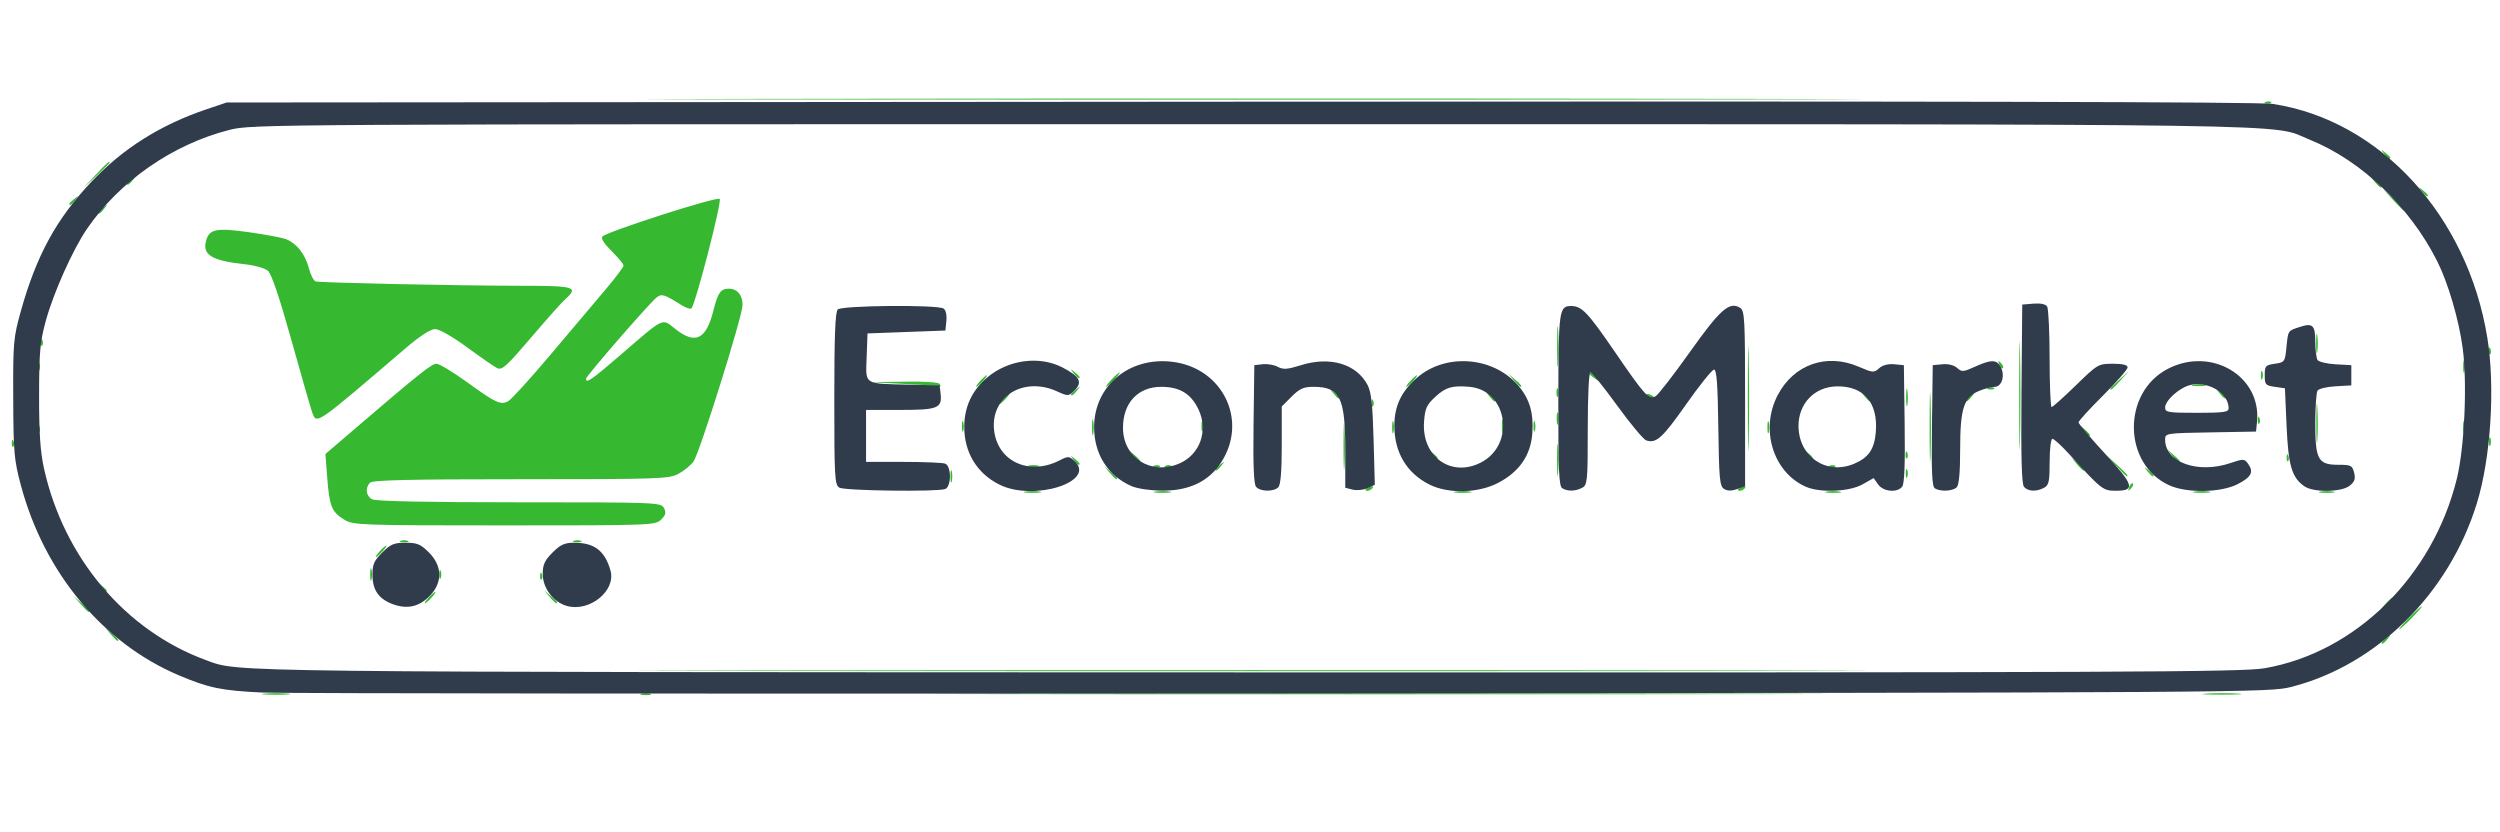
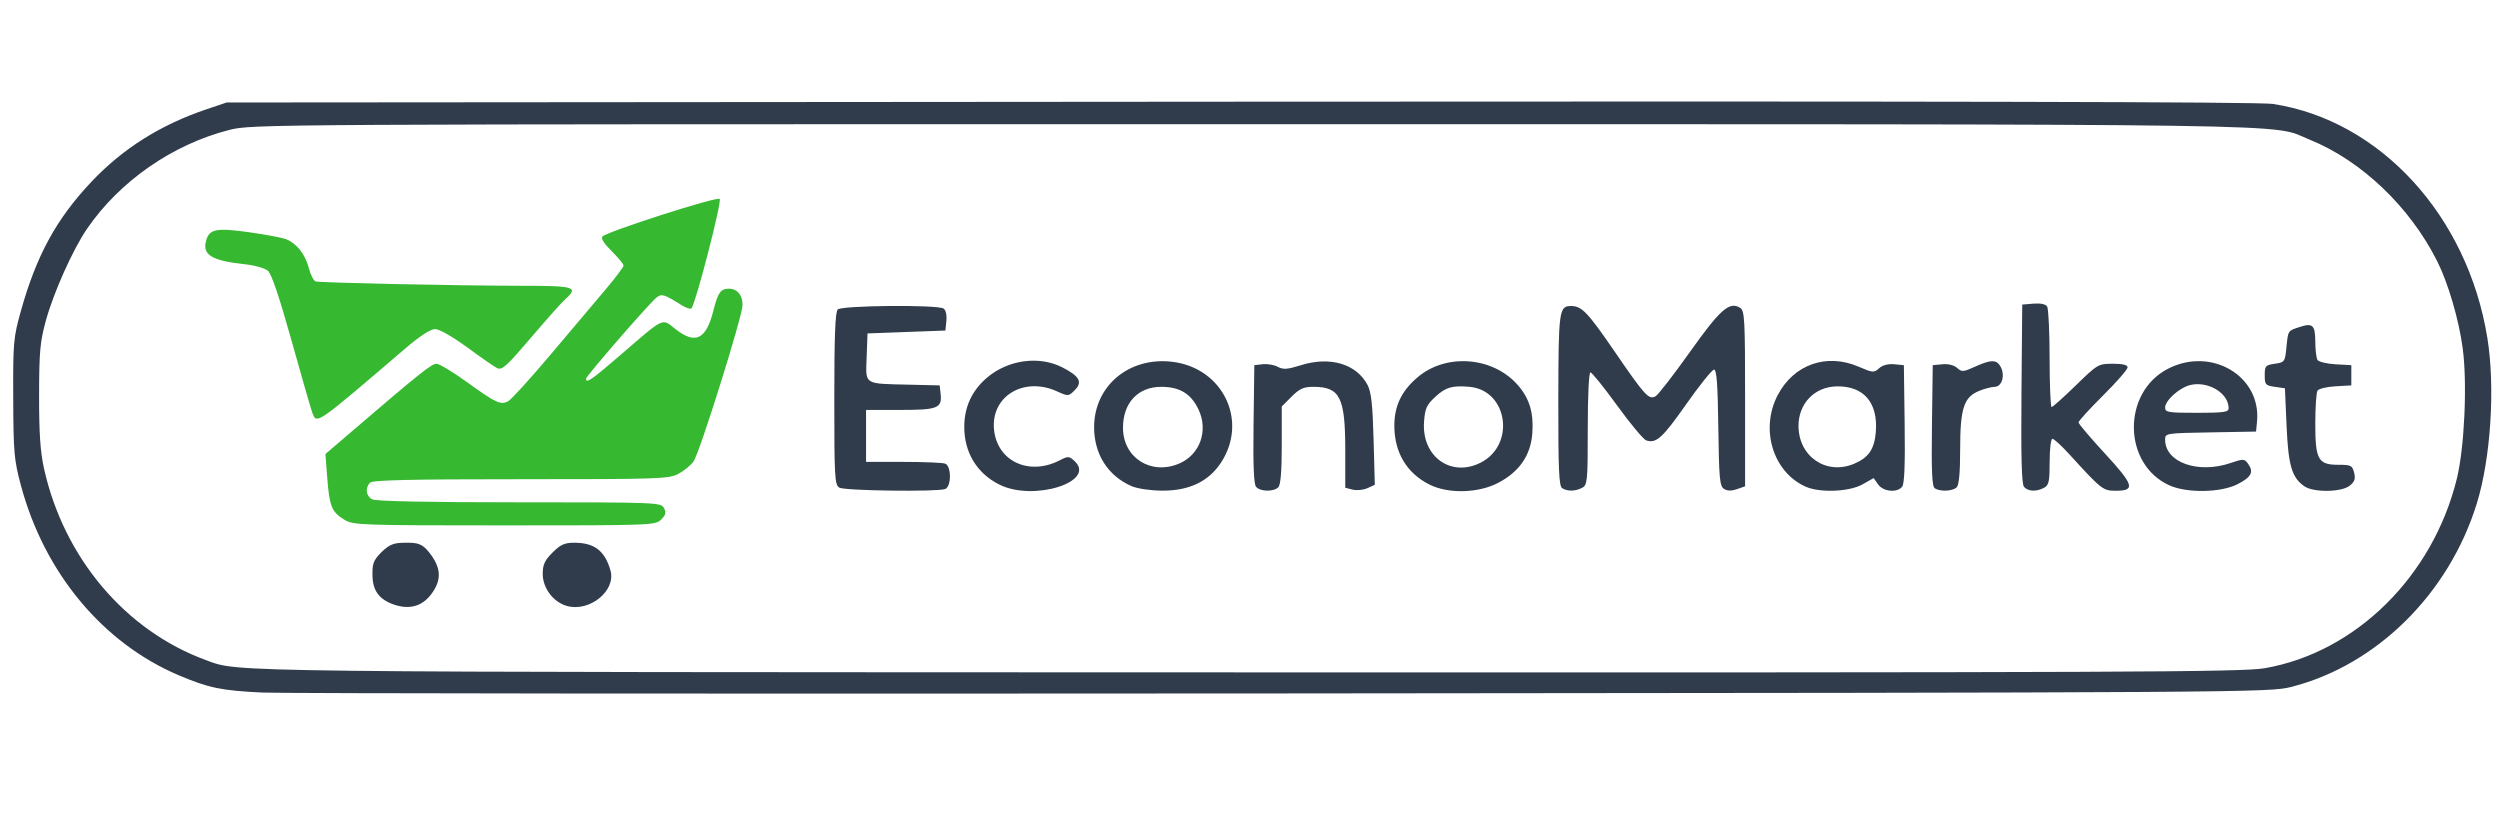
<svg xmlns="http://www.w3.org/2000/svg" version="1.1" id="svg1" width="866" height="288" viewBox="0 0 866 288">
  <defs id="defs1" />
  <g id="g1">
    <g id="g2">
-       <path style="fill:#36b831" d="m 91.776,240.267 c 2.352,-0.211 5.952,-0.208 8,0.007 2.048,0.215 0.124,0.388 -4.276,0.384 -4.4,-0.004 -6.076,-0.179 -3.724,-0.391 z m 130.493,0.041 c 0.973,-0.254 2.323,-0.237 3,0.037 0.677,0.274 -0.119,0.481 -1.769,0.461 -1.65,-0.02 -2.204,-0.244 -1.231,-0.498 z m 129.981,-0.057 c 69.162,-0.142 182.338,-0.142 251.5,0 69.162,0.142 12.575,0.258 -125.75,0.258 -138.325,0 -194.912,-0.116 -125.75,-0.258 z m 412.037,0.01 c 3.183,-0.199 8.133,-0.197 11,0.004 2.867,0.201 0.263,0.364 -5.787,0.362 -6.05,-0.002 -8.396,-0.167 -5.213,-0.366 z m -502.955,-8.01 c 95.057,-0.141 250.307,-0.141 345,1e-5 94.693,0.141 16.919,0.256 -172.831,0.256 -189.75,0 -267.226,-0.115 -172.169,-0.256 z M 825,222.622 c 0,-0.208 0.787,-0.995 1.75,-1.75 1.586,-1.244 1.621,-1.208 0.378,0.378 C 825.821,222.916 825,223.445 825,222.622 Z M 38.405,219.75 36.5,217.5 l 2.25,1.905 C 40.864,221.195 41.455,222 40.655,222 c -0.19,0 -1.202,-1.012 -2.25,-2.25 z M 834.5,214 c 2.148,-2.2 4.131,-4 4.406,-4 0.275,0 -1.258,1.8 -3.406,4 -2.148,2.2 -4.131,4 -4.406,4 -0.275,0 1.258,-1.8 3.406,-4 z M 27.924,209.25 25.5,206.5 l 2.75,2.424 c 1.512,1.333 2.75,2.571 2.75,2.75 0,0.784 -0.81,0.146 -3.076,-2.424 z M 826.5,209 c 0.995,-1.1 2.035,-2 2.31,-2 0.275,0 -0.314,0.9 -1.31,2 -0.995,1.1 -2.035,2 -2.31,2 -0.275,0 0.314,-0.9 1.31,-2 z m -678,-2 c 0.995,-1.1 2.035,-2 2.31,-2 0.275,0 -0.314,0.9 -1.31,2 -0.995,1.1 -2.035,2 -2.31,2 -0.275,0 0.314,-0.9 1.31,-2 z m 41.905,-0.25 -1.905,-2.25 2.25,1.905 c 1.238,1.048 2.25,2.06 2.25,2.25 0,0.8 -0.805,0.209 -2.595,-1.905 z m -155.533,-3.5 c -1.244,-1.586 -1.209,-1.621 0.378,-0.378 0.963,0.755 1.75,1.542 1.75,1.75 0,0.823 -0.821,0.293 -2.128,-1.372 z M 128.232,199 c 0,-1.925 0.206,-2.712 0.457,-1.75 0.252,0.963 0.252,2.538 0,3.5 -0.252,0.963 -0.457,0.175 -0.457,-1.75 z m 23.926,0 c 0,-1.375 0.227,-1.938 0.504,-1.25 0.277,0.688 0.277,1.812 0,2.5 -0.277,0.688 -0.504,0.125 -0.504,-1.25 z m 34.921,0.417 c 0.048,-1.165 0.285,-1.402 0.604,-0.604 0.289,0.722 0.253,1.584 -0.079,1.917 -0.332,0.332 -0.569,-0.258 -0.525,-1.312 z M 131.5,191 c 0.995,-1.1 2.035,-2 2.31,-2 0.275,0 -0.314,0.9 -1.31,2 -0.995,1.1 -2.035,2 -2.31,2 -0.275,0 0.314,-0.9 1.31,-2 z m 7.25,-3.662 c 0.688,-0.277 1.812,-0.277 2.5,0 0.688,0.277 0.125,0.504 -1.25,0.504 -1.375,0 -1.938,-0.227 -1.25,-0.504 z m 60,0 c 0.688,-0.277 1.812,-0.277 2.5,0 0.688,0.277 0.125,0.504 -1.25,0.504 -1.375,0 -1.938,-0.227 -1.25,-0.504 z m -79.436,-7.288 c -4.395,-2.68 -5.191,-4.599 -5.938,-14.325 l -0.65,-8.454 9.387,-8.046 C 145.195,129.442 149.503,126 151.179,126 c 0.981,0 5.73,2.856 10.553,6.346 10.054,7.277 11.69,8.034 14.319,6.627 1.048,-0.561 7.653,-7.829 14.678,-16.151 7.025,-8.322 15.585,-18.459 19.022,-22.526 3.438,-4.067 6.25,-7.805 6.25,-8.306 0,-0.502 -1.863,-2.757 -4.14,-5.011 -2.616,-2.59 -3.79,-4.449 -3.189,-5.049 1.78,-1.78 39.718,-13.941 40.633,-13.025 0.836,0.836 -8.378,36.503 -9.797,37.922 -0.341,0.341 -1.832,-0.141 -3.314,-1.072 -6.131,-3.853 -7.04,-4.126 -8.821,-2.651 C 224.643,105.363 203,130.305 203,131.19 c 0,1.747 1.882,0.448 12,-8.285 15.35,-13.249 14.206,-12.703 18.872,-9.006 7.016,5.557 10.712,3.775 13.271,-6.399 1.558,-6.194 2.491,-7.5 5.356,-7.5 2.91,0 4.827,2.355 4.708,5.785 -0.145,4.186 -14.966,51.404 -16.985,54.114 -0.983,1.319 -3.341,3.232 -5.239,4.25 C 231.753,165.881 228.256,166 180.466,166 c -38.384,0 -51.364,0.298 -52.266,1.2 -1.802,1.802 -1.446,4.598 0.734,5.765 1.258,0.673 19.079,1.035 50.965,1.035 47.818,0 49.057,0.049 50.089,1.977 0.84,1.57 0.642,2.393 -0.965,4 -1.979,1.979 -3.156,2.023 -54.273,2.019 -49.973,-0.004 -52.389,-0.088 -55.436,-1.946 z m 235.95,-9.767 c 1.52,-0.23 3.77,-0.224 5,0.014 1.23,0.237 -0.014,0.425 -2.764,0.418 -2.75,-0.008 -3.756,-0.202 -2.236,-0.432 z m 45,0 c 1.52,-0.23 3.77,-0.224 5,0.014 1.23,0.237 -0.014,0.425 -2.764,0.418 -2.75,-0.008 -3.756,-0.202 -2.236,-0.432 z m 104,0 c 1.52,-0.23 3.77,-0.224 5,0.014 1.23,0.237 -0.014,0.425 -2.764,0.418 -2.75,-0.008 -3.756,-0.202 -2.236,-0.432 z m 128.486,0.012 c 1.238,-0.238 3.263,-0.238 4.5,0 1.238,0.238 0.225,0.433 -2.25,0.433 -2.475,0 -3.487,-0.195 -2.25,-0.433 z m 127.514,-0.012 c 1.52,-0.23 3.77,-0.224 5,0.014 1.23,0.237 -0.014,0.425 -2.764,0.418 -2.75,-0.008 -3.756,-0.202 -2.236,-0.432 z m 43.486,0.012 c 1.238,-0.238 3.263,-0.238 4.5,0 1.238,0.238 0.225,0.433 -2.25,0.433 -2.475,0 -3.487,-0.195 -2.25,-0.433 z M 473,169.607 c 0,-0.216 0.698,-0.661 1.552,-0.989 0.89,-0.341 1.291,-0.174 0.941,0.393 C 474.906,169.962 473,170.417 473,169.607 Z m 129,0 c 0,-0.216 0.698,-0.661 1.552,-0.989 0.89,-0.341 1.291,-0.174 0.941,0.393 C 603.906,169.962 602,170.417 602,169.607 Z m 135.564,-0.9 c 0.376,-0.986 0.935,-1.541 1.243,-1.233 0.308,0.308 6.4e-4,1.115 -0.683,1.793 -0.988,0.98 -1.102,0.865 -0.56,-0.56 z M 329.232,165 c 0,-1.925 0.206,-2.712 0.457,-1.75 0.252,0.963 0.252,2.538 0,3.5 -0.252,0.963 -0.457,0.175 -0.457,-1.75 z m 210.123,-5.5 c -0.003,-4.95 0.166,-7.101 0.376,-4.78 0.21,2.321 0.212,6.371 0.006,9 -0.207,2.629 -0.378,0.73 -0.381,-4.22 z m -73.966,-5 c 0.002,-7.15 0.161,-9.944 0.354,-6.208 0.193,3.735 0.191,9.585 -0.003,13 -0.195,3.415 -0.353,0.358 -0.351,-6.792 z M 605.442,138 c 0,-16.225 0.138,-22.863 0.306,-14.75 0.168,8.113 0.168,21.387 0,29.5 -0.168,8.113 -0.306,1.475 -0.306,-14.75 z m 62.976,10 c 0,-10.725 0.147,-15.113 0.327,-9.75 0.18,5.362 0.18,14.137 0,19.5 -0.18,5.362 -0.327,0.975 -0.327,-9.75 z m 31.025,-11 c 0,-16.775 0.137,-23.637 0.304,-15.25 0.167,8.387 0.167,22.113 0,30.5 -0.167,8.387 -0.304,1.525 -0.304,-15.25 z M 384.405,163.75 382.5,161.5 l 2.25,1.905 c 1.238,1.048 2.25,2.06 2.25,2.25 0,0.8 -0.805,0.209 -2.595,-1.905 z m 275.753,0.25 c 0,-1.375 0.227,-1.938 0.504,-1.25 0.277,0.688 0.277,1.812 0,2.5 -0.277,0.688 -0.504,0.125 -0.504,-1.25 z m 72.788,-2.75 -3.446,-3.75 3.75,3.446 c 3.49,3.208 4.21,4.054 3.446,4.054 -0.167,0 -1.855,-1.688 -3.75,-3.75 z m 10.926,2 c -1.244,-1.586 -1.208,-1.621 0.378,-0.378 1.666,1.306 2.195,2.128 1.372,2.128 -0.208,0 -0.995,-0.787 -1.75,-1.75 z M 421,162.622 c 0,-0.208 0.787,-0.995 1.75,-1.75 1.586,-1.244 1.621,-1.208 0.378,0.378 C 421.821,162.916 421,163.445 421,162.622 Z M 719.405,160.75 717.5,158.5 l 2.25,1.905 c 1.238,1.048 2.25,2.06 2.25,2.25 0,0.8 -0.805,0.209 -2.595,-1.905 z M 356.25,161.311 c 0.963,-0.252 2.538,-0.252 3.5,0 0.963,0.252 0.175,0.457 -1.75,0.457 -1.925,0 -2.712,-0.206 -1.75,-0.457 z m 43.562,0.006 c 0.722,-0.289 1.584,-0.253 1.917,0.079 0.332,0.332 -0.258,0.569 -1.312,0.525 -1.165,-0.048 -1.402,-0.285 -0.604,-0.604 z m 4,0 c 0.722,-0.289 1.584,-0.253 1.917,0.079 0.332,0.332 -0.258,0.569 -1.312,0.525 -1.165,-0.048 -1.402,-0.285 -0.604,-0.604 z m 230,0 c 0.722,-0.289 1.584,-0.253 1.917,0.079 0.332,0.332 -0.258,0.569 -1.312,0.525 -1.165,-0.048 -1.402,-0.285 -0.604,-0.604 z M 371.872,159.25 c -1.244,-1.586 -1.208,-1.621 0.378,-0.378 1.666,1.306 2.195,2.128 1.372,2.128 -0.208,0 -0.995,-0.787 -1.75,-1.75 z m 20.533,-1.5 -1.905,-2.25 2.25,1.905 c 2.114,1.79 2.705,2.595 1.905,2.595 -0.19,0 -1.202,-1.012 -2.25,-2.25 z m 360,0 -1.905,-2.25 2.25,1.905 c 1.238,1.048 2.25,2.06 2.25,2.25 0,0.8 -0.805,0.209 -2.595,-1.905 z m 39.674,0.667 c 0.048,-1.165 0.285,-1.402 0.604,-0.604 0.289,0.722 0.253,1.584 -0.079,1.917 -0.332,0.332 -0.569,-0.258 -0.525,-1.312 z M 495.872,157.25 c -1.244,-1.586 -1.208,-1.621 0.378,-0.378 0.963,0.755 1.75,1.542 1.75,1.75 0,0.823 -0.821,0.293 -2.128,-1.372 z m 130,0 c -1.244,-1.586 -1.208,-1.621 0.378,-0.378 1.666,1.306 2.195,2.128 1.372,2.128 -0.208,0 -0.995,-0.787 -1.75,-1.75 z m 34.207,0.167 c 0.048,-1.165 0.285,-1.402 0.604,-0.604 0.289,0.722 0.253,1.584 -0.079,1.917 -0.332,0.332 -0.569,-0.258 -0.525,-1.312 z M 802.374,146.5 c 0.002,-6.05 0.167,-8.396 0.366,-5.213 0.199,3.183 0.197,8.133 -0.004,11 -0.201,2.867 -0.364,0.263 -0.362,-5.787 z M 4.079,153.417 c 0.048,-1.165 0.285,-1.402 0.604,-0.604 0.289,0.722 0.253,1.584 -0.079,1.917 -0.332,0.332 -0.569,-0.258 -0.525,-1.312 z M 862.158,153 c 0,-1.375 0.227,-1.938 0.504,-1.25 0.277,0.688 0.277,1.812 0,2.5 -0.277,0.688 -0.504,0.125 -0.504,-1.25 z m -483.886,-5 c 0,-2.475 0.195,-3.487 0.433,-2.25 0.238,1.238 0.238,3.263 0,4.5 -0.238,1.238 -0.433,0.225 -0.433,-2.25 z m 103.96,0 c 0,-1.925 0.206,-2.712 0.457,-1.75 0.252,0.963 0.252,2.538 0,3.5 -0.252,0.963 -0.457,0.175 -0.457,-1.75 z m 38.02,-0.5 c 0.011,-2.2 0.216,-2.982 0.455,-1.738 0.239,1.244 0.23,3.044 -0.02,4 -0.25,0.956 -0.446,-0.062 -0.435,-2.262 z M 612.232,148 c 0,-1.925 0.206,-2.712 0.457,-1.75 0.252,0.963 0.252,2.538 0,3.5 -0.252,0.963 -0.457,0.175 -0.457,-1.75 z m 109.173,0.75 -1.905,-2.25 2.25,1.905 c 2.114,1.79 2.705,2.595 1.905,2.595 -0.19,0 -1.202,-1.012 -2.25,-2.25 z M 853.232,148 c 0,-1.925 0.206,-2.712 0.457,-1.75 0.252,0.963 0.252,2.538 0,3.5 -0.252,0.963 -0.457,0.175 -0.457,-1.75 z m -840.153,0.417 c 0.048,-1.165 0.285,-1.402 0.604,-0.604 0.289,0.722 0.253,1.584 -0.079,1.917 -0.332,0.332 -0.569,-0.258 -0.525,-1.312 z M 333.195,147.5 c 0.02,-1.65 0.244,-2.204 0.498,-1.231 0.254,0.973 0.237,2.323 -0.037,3 -0.274,0.677 -0.481,-0.119 -0.461,-1.769 z m 83,0 c 0.02,-1.65 0.244,-2.204 0.498,-1.231 0.254,0.973 0.237,2.323 -0.037,3 -0.274,0.677 -0.481,-0.119 -0.461,-1.769 z m 115,0 c 0.02,-1.65 0.244,-2.204 0.498,-1.231 0.254,0.973 0.237,2.323 -0.037,3 -0.274,0.677 -0.481,-0.119 -0.461,-1.769 z M 539.232,145 c 0,-1.925 0.206,-2.712 0.457,-1.75 0.252,0.963 0.252,2.538 0,3.5 -0.252,0.963 -0.457,0.175 -0.457,-1.75 z m 242.847,0.417 c 0.048,-1.165 0.285,-1.402 0.604,-0.604 0.289,0.722 0.253,1.584 -0.079,1.917 -0.332,0.332 -0.569,-0.258 -0.525,-1.312 z M 108.113,142.75 C 107.652,141.512 104.45,130.375 100.997,118 96.956,103.517 94.061,94.912 92.872,93.85 91.82,92.91 88.328,91.911 84.762,91.531 73.113,90.287 69.853,88.19 71.5,82.999 c 1.165,-3.671 3.689,-4.109 14.74,-2.558 5.692,0.799 11.454,1.879 12.804,2.4 3.677,1.419 6.64,5.145 7.918,9.961 0.628,2.366 1.681,4.469 2.339,4.673 1.57,0.487 49.432,1.502 71.448,1.515 18.381,0.011 19.786,0.439 15.114,4.605 -1.175,1.048 -5.972,6.405 -10.661,11.905 -9.709,11.389 -11.149,12.734 -12.908,12.06 -0.695,-0.267 -5.271,-3.426 -10.17,-7.022 C 156.793,116.624 152.219,114 150.729,114 c -1.627,0 -5.222,2.338 -10.379,6.75 -31.556,26.997 -30.616,26.355 -32.237,22 z m 552.173,-5.25 c 0.008,-2.75 0.202,-3.756 0.432,-2.236 0.23,1.52 0.224,3.77 -0.014,5 -0.237,1.23 -0.425,-0.014 -0.418,-2.764 z m -185.207,1.917 c 0.048,-1.165 0.285,-1.402 0.604,-0.604 0.289,0.722 0.253,1.584 -0.079,1.917 -0.332,0.332 -0.569,-0.258 -0.525,-1.312 z M 347.5,138 c 0.995,-1.1 2.035,-2 2.31,-2 0.275,0 -0.314,0.9 -1.31,2 -0.995,1.1 -2.035,2 -2.31,2 -0.275,0 0.314,-0.9 1.31,-2 z m 168.372,-0.75 c -1.244,-1.586 -1.208,-1.621 0.378,-0.378 1.666,1.306 2.195,2.128 1.372,2.128 -0.208,0 -0.995,-0.787 -1.75,-1.75 z m 130,0 c -1.244,-1.586 -1.208,-1.621 0.378,-0.378 1.666,1.306 2.195,2.128 1.372,2.128 -0.208,0 -0.995,-0.787 -1.75,-1.75 z M 681,138.622 c 0,-0.208 0.787,-0.995 1.75,-1.75 1.586,-1.244 1.621,-1.208 0.378,0.378 C 681.821,138.916 681,139.445 681,138.622 Z M 461.872,136.25 c -1.244,-1.586 -1.208,-1.621 0.378,-0.378 1.666,1.306 2.195,2.128 1.372,2.128 -0.208,0 -0.995,-0.787 -1.75,-1.75 z M 539.158,136 c 0,-1.375 0.227,-1.938 0.504,-1.25 0.277,0.688 0.277,1.812 0,2.5 -0.277,0.688 -0.504,0.125 -0.504,-1.25 z m 31.349,1.011 c -0.35,-0.567 0.051,-0.735 0.941,-0.393 1.732,0.665 2.049,1.382 0.611,1.382 -0.518,0 -1.216,-0.445 -1.552,-0.989 z M 768.872,136.25 c -1.244,-1.586 -1.208,-1.621 0.378,-0.378 0.963,0.755 1.75,1.542 1.75,1.75 0,0.823 -0.821,0.293 -2.128,-1.372 z M 371,136.622 c 0,-0.208 0.787,-0.995 1.75,-1.75 1.586,-1.244 1.621,-1.208 0.378,0.378 C 371.821,136.916 371,137.445 371,136.622 Z m 317.812,-2.306 c 0.722,-0.289 1.584,-0.253 1.917,0.079 0.332,0.332 -0.258,0.569 -1.312,0.525 -1.165,-0.048 -1.402,-0.285 -0.604,-0.604 z M 731,134.687 c 0,-0.172 1.462,-1.635 3.25,-3.25 l 3.25,-2.937 -2.937,3.25 C 731.825,134.779 731,135.46 731,134.687 Z M 313.5,133 l -12,-0.598 11.691,-0.201 c 6.941,-0.119 11.942,0.205 12.309,0.799 0.34,0.55 0.479,0.909 0.309,0.799 C 325.639,133.688 320.1,133.329 313.5,133 Z m 26,-1 c 0.995,-1.1 2.035,-2 2.31,-2 0.275,0 -0.314,0.9 -1.31,2 -0.995,1.1 -2.035,2 -2.31,2 -0.275,0 0.314,-0.9 1.31,-2 z m 45.5,-0.5 c 1.292,-1.375 2.574,-2.5 2.849,-2.5 0.275,0 -0.557,1.125 -1.849,2.5 -1.292,1.375 -2.574,2.5 -2.849,2.5 -0.275,0 0.557,-1.125 1.849,-2.5 z m 103.5,0.5 c 0.995,-1.1 2.035,-2 2.31,-2 0.275,0 -0.314,0.9 -1.31,2 -0.995,1.1 -2.035,2 -2.31,2 -0.275,0 0.314,-0.9 1.31,-2 z m 35.905,-0.25 -1.905,-2.25 2.25,1.905 c 2.114,1.79 2.705,2.595 1.905,2.595 -0.19,0 -1.202,-1.012 -2.25,-2.25 z m 235.357,1.543 c 1.244,-0.239 3.044,-0.23 4,0.02 0.956,0.25 -0.062,0.446 -2.262,0.435 -2.2,-0.011 -2.982,-0.216 -1.738,-0.455 z M 551.559,130.468 C 550.491,129.661 550.099,129 550.686,129 c 0.588,0 1.629,0.675 2.314,1.5 1.557,1.876 1.067,1.866 -1.441,-0.032 z M 783.158,130 c 0,-1.375 0.227,-1.938 0.504,-1.25 0.277,0.688 0.277,1.812 0,2.5 -0.277,0.688 -0.504,0.125 -0.504,-1.25 z m -411.285,-0.75 c -1.244,-1.586 -1.208,-1.621 0.378,-0.378 1.666,1.306 2.195,2.128 1.372,2.128 -0.208,0 -0.995,-0.787 -1.75,-1.75 z M 539.378,120 c 0,-6.325 0.162,-8.912 0.361,-5.75 0.198,3.163 0.198,8.338 0,11.5 -0.198,3.163 -0.361,0.575 -0.361,-5.75 z m 313.854,7 c 0,-1.925 0.206,-2.712 0.457,-1.75 0.252,0.963 0.252,2.538 0,3.5 -0.252,0.963 -0.457,0.175 -0.457,-1.75 z m -840.074,0 c 0,-1.375 0.227,-1.938 0.504,-1.25 0.277,0.688 0.277,1.812 0,2.5 -0.277,0.688 -0.504,0.125 -0.504,-1.25 z m 679.406,-0.707 c -0.543,-1.425 -0.428,-1.54 0.56,-0.56 0.683,0.678 0.991,1.485 0.683,1.793 -0.308,0.308 -0.867,-0.247 -1.243,-1.233 z M 802.3,119 c 0,-3.025 0.187,-4.263 0.417,-2.75 0.229,1.512 0.229,3.987 0,5.5 -0.229,1.512 -0.417,0.275 -0.417,-2.75 z m 59.779,2.417 c 0.048,-1.165 0.285,-1.402 0.604,-0.604 0.289,0.722 0.253,1.584 -0.079,1.917 -0.332,0.332 -0.569,-0.258 -0.525,-1.312 z m -848,-3 c 0.048,-1.165 0.285,-1.402 0.604,-0.604 0.289,0.722 0.253,1.584 -0.079,1.917 -0.332,0.332 -0.569,-0.258 -0.525,-1.312 z M 34,73.622 c 0,-0.208 0.787,-0.995 1.75,-1.75 C 37.336,70.629 37.371,70.664 36.128,72.25 34.821,73.916 34,74.445 34,73.622 Z M 828.946,69.25 825.5,65.5 l 3.75,3.446 C 832.74,72.154 833.46,73 832.696,73 c -0.167,0 -1.855,-1.688 -3.75,-3.75 z M 24,70.622 c 0,-0.208 0.787,-0.995 1.75,-1.75 C 27.336,67.629 27.371,67.664 26.128,69.25 24.821,70.916 24,71.445 24,70.622 Z M 838.872,66.25 c -1.244,-1.586 -1.208,-1.621 0.378,-0.378 0.963,0.755 1.75,1.542 1.75,1.75 0,0.823 -0.821,0.293 -2.128,-1.372 z M 32.958,60.75 C 37.102,56.335 38,55.541 38,56.292 c 0,0.16 -2.138,2.298 -4.75,4.75 L 28.5,65.5 Z m 789.447,2 -1.905,-2.25 2.25,1.905 c 1.238,1.048 2.25,2.06 2.25,2.25 0,0.8 -0.805,0.209 -2.595,-1.905 z M 44,63.622 c 0,-0.208 0.787,-0.995 1.75,-1.75 C 47.336,60.629 47.371,60.664 46.128,62.25 44.821,63.916 44,64.445 44,63.622 Z M 825.872,53.25 c -1.244,-1.586 -1.208,-1.621 0.378,-0.378 0.963,0.755 1.75,1.542 1.75,1.75 0,0.823 -0.821,0.293 -2.128,-1.372 z M 86.812,43.317 c 0.722,-0.289 1.584,-0.253 1.917,0.079 0.332,0.332 -0.258,0.569 -1.312,0.525 -1.165,-0.048 -1.402,-0.285 -0.604,-0.604 z m 693,0 c 0.722,-0.289 1.584,-0.253 1.917,0.079 0.332,0.332 -0.258,0.569 -1.312,0.525 -1.165,-0.048 -1.402,-0.285 -0.604,-0.604 z m 5,-8 c 0.722,-0.289 1.584,-0.253 1.917,0.079 0.332,0.332 -0.258,0.569 -1.312,0.525 -1.165,-0.048 -1.402,-0.285 -0.604,-0.604 z M 263.669,34.25 c 93.593,-0.141 247.043,-0.141 341,-8e-6 93.957,0.141 17.381,0.256 -170.169,0.256 -187.55,5e-6 -264.424,-0.115 -170.831,-0.256 z" id="path3" />
-       <path style="fill:#303c4c" d="M 91,239.905 C 76.701,239.224 72.348,238.328 61.95,233.929 35.647,222.8 15.359,198.419 7.261,168.206 4.877,159.314 4.653,156.782 4.58,138 4.504,118.602 4.647,116.976 7.226,107.752 12.607,88.508 19.5,75.867 31.622,63.018 42.504,51.483 55.545,43.257 71.5,37.865 l 7,-2.365 351,-0.273 c 240.315,-0.187 353.154,0.056 357.83,0.772 37.139,5.68 67.413,38.689 74.28,80.991 2.782,17.14 1.21,41.755 -3.673,57.51 -9.669,31.194 -34.645,55.881 -64.177,63.434 -7.627,1.951 -12.7,1.984 -349,2.273 C 257.067,240.368 97.875,240.232 91,239.905 Z m 693.545,-8.441 c 31.474,-5.489 58.158,-31.805 66.487,-65.571 2.667,-10.813 3.675,-33.084 2.048,-45.258 C 851.754,110.713 848.04,98.033 844.254,90.5 834.748,71.586 817.955,55.597 799.965,48.33 786.017,42.696 809.443,43.036 433.91,43.017 89.662,43 87.266,43.014 79.41,45.016 59.744,50.028 41.391,62.796 30.1,79.322 25.23,86.449 18.562,101.328 15.904,111 c -2.028,7.38 -2.34,10.806 -2.363,26 -0.02,13.009 0.417,19.502 1.705,25.3 6.872,30.955 28.237,56.204 56.184,66.4 11.601,4.233 1.515,4.115 361.19,4.21 304.333,0.08 344.115,-0.083 351.926,-1.446 z M 136.461,209.426 c -5.157,-1.773 -7.412,-4.888 -7.439,-10.276 -0.019,-3.629 0.541,-4.913 3.378,-7.75 2.902,-2.902 4.088,-3.4 8.1,-3.4 4.012,0 5.198,0.498 8.1,3.4 4.504,4.504 4.752,10.077 0.65,14.603 -3.641,4.018 -7.811,5.134 -12.789,3.423 z m 59.872,0.467 C 191.64,208.549 188,203.714 188,198.823 c 0,-3.242 0.66,-4.683 3.4,-7.423 2.774,-2.774 4.164,-3.4 7.55,-3.4 6.96,0 10.622,2.828 12.532,9.677 1.949,6.989 -7.314,14.458 -15.148,12.216 z M 290.75,168.92 c -1.605,-0.935 -1.75,-3.491 -1.75,-30.77 0,-21.806 0.32,-30.071 1.2,-30.95 1.405,-1.405 34.459,-1.703 36.624,-0.33 0.796,0.505 1.195,2.193 1,4.235 L 327.5,114.5 314,115 l -13.5,0.5 -0.29,8.221 c -0.343,9.732 -1.24,9.154 14.79,9.532 l 10.5,0.247 0.322,2.81 C 326.406,141.399 324.932,142 311.878,142 H 300 v 9 9 h 12.918 c 7.105,0 13.63,0.273 14.5,0.607 2.181,0.837 2.181,7.949 0,8.786 -2.688,1.031 -34.796,0.617 -36.668,-0.473 z m 55.502,-1.024 c -7.839,-3.88 -12.267,-11.163 -12.23,-20.113 0.028,-6.822 2.653,-12.492 7.835,-16.927 7.281,-6.232 18.07,-7.721 26.118,-3.605 6.012,3.075 7.117,5.103 4.31,7.91 -2.164,2.164 -2.231,2.168 -6.202,0.378 -11.515,-5.193 -22.922,1.797 -21.747,13.327 1.115,10.943 12.153,16.072 22.773,10.58 2.849,-1.473 3.216,-1.46 5.027,0.178 7.925,7.172 -13.969,14.171 -25.883,8.273 z M 392,168.406 C 383.787,164.848 379,157.334 379,148 c 0,-14.317 12.084,-24.453 27.042,-22.681 17.597,2.084 26.468,20.51 16.86,35.016 -4.303,6.496 -11.029,9.678 -20.348,9.626 -4.011,-0.022 -8.563,-0.693 -10.554,-1.555 z m 16.364,-7.785 c 7.323,-3.06 10.331,-11.487 6.745,-18.895 C 412.494,136.323 408.622,134 402.231,134 c -8.046,0 -13.234,5.57 -13.227,14.2 0.009,10.325 9.62,16.491 19.36,12.421 z m 26.737,8.001 c -0.796,-0.959 -1.061,-7.568 -0.872,-21.75 L 434.5,126.5 l 2.912,-0.332 c 1.602,-0.183 3.947,0.222 5.212,0.899 1.887,1.01 3.314,0.912 7.944,-0.545 10.128,-3.185 19.28,-0.493 23.137,6.807 1.295,2.451 1.773,6.739 2.104,18.889 l 0.428,15.717 -2.545,1.16 c -1.4,0.638 -3.703,0.869 -5.119,0.514 L 466,168.962 V 155.949 C 466,137.623 464.179,134 454.966,134 c -3.404,0 -4.787,0.622 -7.566,3.4 l -3.4,3.4 v 13.4 c 0,9.089 -0.386,13.786 -1.2,14.6 -1.626,1.626 -6.291,1.519 -7.699,-0.178 z m 60.15,-0.727 C 487.332,163.975 483,156.761 483,147.492 c 0,-6.876 2.453,-12.012 8.007,-16.767 9.864,-8.443 26.088,-7.214 34.731,2.63 4.066,4.631 5.575,9.624 5.061,16.739 -0.55,7.603 -4.466,13.296 -11.801,17.155 -6.829,3.593 -17.221,3.876 -23.746,0.646 z m 17.677,-7.647 c 12.167,-6.204 9.337,-25.116 -3.929,-26.255 -5.914,-0.508 -8.174,0.139 -11.669,3.342 -3.163,2.899 -3.692,4.044 -4.041,8.75 -0.893,12.044 9.332,19.418 19.638,14.163 z m 28.202,8.854 c -1.109,-0.703 -1.361,-6.486 -1.328,-30.538 C 539.845,107.573 540.057,106 544.188,106 c 3.731,0 5.734,2.089 15.125,15.779 10.578,15.421 11.839,16.795 14.195,15.477 0.887,-0.496 6.23,-7.394 11.873,-15.329 10.568,-14.859 13.713,-17.618 17.422,-15.279 1.536,0.969 1.697,3.963 1.697,31.438 v 30.367 l -2.803,0.986 c -1.903,0.669 -3.347,0.642 -4.5,-0.084 -1.489,-0.939 -1.73,-3.538 -1.968,-21.212 -0.204,-15.147 -0.576,-20.132 -1.5,-20.101 -0.676,0.023 -5.006,5.412 -9.621,11.978 -8.267,11.759 -10.402,13.689 -13.858,12.528 -0.963,-0.323 -5.493,-5.754 -10.068,-12.067 C 555.608,134.166 551.445,129 550.933,129 550.388,129 550,137.094 550,148.465 c 0,18.221 -0.124,19.531 -1.934,20.5 -2.342,1.254 -5.087,1.308 -6.934,0.138 z M 625.5,168.592 c -11.328,-5.021 -15.881,-19.893 -9.707,-31.711 5.557,-10.637 16.923,-14.64 28.017,-9.867 4.949,2.129 5.341,2.159 7.12,0.549 1.193,-1.08 3.107,-1.586 5.226,-1.383 L 659.5,126.5 l 0.271,20.372 c 0.189,14.182 -0.076,20.791 -0.872,21.75 -1.794,2.161 -6.565,1.693 -8.323,-0.817 l -1.537,-2.195 -3.905,2.195 c -4.558,2.562 -14.71,2.969 -19.633,0.787 z m 16.782,-7.954 c 5.002,-2.117 7.004,-5.037 7.492,-10.933 0.847,-10.217 -4.151,-16.051 -13.586,-15.862 -7.613,0.153 -13.179,5.919 -13.183,13.657 -0.006,10.653 9.63,17.221 19.277,13.138 z m 27.947,8.525 c -0.976,-0.62 -1.208,-5.66 -1,-21.735 L 669.5,126.5 l 3.344,-0.32 c 2.042,-0.196 4.027,0.298 5.099,1.269 1.609,1.456 2.123,1.422 6.156,-0.408 5.629,-2.554 7.562,-2.543 8.951,0.053 1.586,2.964 0.387,6.907 -2.101,6.907 -1.107,0 -3.59,0.659 -5.517,1.464 -5.191,2.169 -6.432,6.085 -6.432,20.304 0,7.869 -0.402,12.234 -1.2,13.032 -1.363,1.363 -5.669,1.57 -7.571,0.363 z m 30.879,-0.533 c -0.808,-0.974 -1.061,-10.298 -0.872,-32.25 L 700.5,105.5 l 3.898,-0.319 c 2.443,-0.2 4.211,0.173 4.735,1 0.46,0.726 0.843,8.857 0.852,18.069 0.008,9.213 0.321,16.75 0.694,16.75 0.373,0 4.146,-3.375 8.385,-7.5 7.554,-7.351 7.808,-7.5 12.822,-7.5 3.473,0 5.115,0.408 5.115,1.272 0,0.7 -3.825,5.077 -8.5,9.728 -4.675,4.651 -8.5,8.847 -8.5,9.324 0,0.478 4.102,5.314 9.116,10.748 C 739.218,168.02 739.8,170 732.914,170 c -4.443,0 -4.881,-0.345 -16.204,-12.751 C 714.075,154.362 711.488,152 710.96,152 710.427,152 710,155.543 710,159.965 c 0,6.851 -0.27,8.11 -1.934,9 -2.68,1.434 -5.607,1.293 -6.958,-0.335 z m 50.321,-0.523 c -16.082,-7.304 -16.419,-32.023 -0.55,-40.313 15.011,-7.842 32.454,2.417 30.953,18.206 l -0.333,3.5 -15.75,0.275 c -15.589,0.273 -15.75,0.298 -15.75,2.527 0,7.872 11.355,11.929 22.653,8.094 4.464,-1.516 4.796,-1.503 6.064,0.231 2.094,2.863 1.152,4.687 -3.679,7.123 -5.826,2.938 -17.537,3.115 -23.609,0.357 z M 772,141.434 c 0,-6.077 -9.191,-10.464 -15.316,-7.309 -3.601,1.855 -6.684,5.106 -6.684,7.049 0,1.657 1.017,1.826 11,1.826 9.316,0 11,-0.24 11,-1.566 z m 26.217,27.005 c -4.339,-3.039 -5.543,-7.142 -6.148,-20.939 L 791.5,134.5 788,134 c -3.238,-0.463 -3.5,-0.762 -3.5,-4 0,-3.238 0.262,-3.537 3.5,-4 3.401,-0.486 3.515,-0.647 4.022,-5.689 0.593,-5.891 0.455,-5.675 4.478,-7.01 4.615,-1.531 5.498,-0.726 5.515,5.032 0.008,2.842 0.356,5.702 0.772,6.356 0.416,0.654 3.222,1.329 6.235,1.5 L 814.5,126.5 v 3.5 3.5 l -5.478,0.31 c -3.013,0.171 -5.819,0.846 -6.235,1.5 -0.416,0.654 -0.763,5.702 -0.772,11.217 -0.019,12.675 0.966,14.473 7.933,14.473 4.431,0 4.892,0.228 5.52,2.729 0.532,2.118 0.195,3.125 -1.502,4.5 -2.844,2.303 -12.576,2.433 -15.749,0.21 z" id="path2" />
+       <path style="fill:#36b831" d="m 119.314,180.05 c -4.395,-2.68 -5.191,-4.599 -5.938,-14.325 l -0.65,-8.454 9.387,-8.046 C 145.195,129.442 149.503,126 151.179,126 c 0.981,0 5.73,2.856 10.553,6.346 10.054,7.277 11.69,8.034 14.319,6.627 1.048,-0.561 7.653,-7.829 14.678,-16.151 7.025,-8.322 15.585,-18.459 19.022,-22.526 3.438,-4.067 6.25,-7.805 6.25,-8.306 0,-0.502 -1.863,-2.757 -4.14,-5.011 -2.616,-2.59 -3.79,-4.449 -3.189,-5.049 1.78,-1.78 39.718,-13.941 40.633,-13.025 0.836,0.836 -8.378,36.503 -9.797,37.922 -0.341,0.341 -1.832,-0.141 -3.314,-1.072 -6.131,-3.853 -7.04,-4.126 -8.821,-2.651 C 224.643,105.363 203,130.305 203,131.19 c 0,1.747 1.882,0.448 12,-8.285 15.35,-13.249 14.206,-12.703 18.872,-9.006 7.016,5.557 10.712,3.775 13.271,-6.399 1.558,-6.194 2.491,-7.5 5.356,-7.5 2.91,0 4.827,2.355 4.708,5.785 -0.145,4.186 -14.966,51.404 -16.985,54.114 -0.983,1.319 -3.341,3.232 -5.239,4.25 C 231.753,165.881 228.256,166 180.466,166 c -38.384,0 -51.364,0.298 -52.266,1.2 -1.802,1.802 -1.446,4.598 0.734,5.765 1.258,0.673 19.079,1.035 50.965,1.035 47.818,0 49.057,0.049 50.089,1.977 0.84,1.57 0.642,2.393 -0.965,4 -1.979,1.979 -3.156,2.023 -54.273,2.019 -49.973,-0.004 -52.389,-0.088 -55.436,-1.946 z M 108.113,142.75 C 107.652,141.512 104.45,130.375 100.997,118 96.956,103.517 94.061,94.912 92.872,93.85 91.82,92.91 88.328,91.911 84.762,91.531 73.113,90.287 69.853,88.19 71.5,82.999 c 1.165,-3.671 3.689,-4.109 14.74,-2.558 5.692,0.799 11.454,1.879 12.804,2.4 3.677,1.419 6.64,5.145 7.918,9.961 0.628,2.366 1.681,4.469 2.339,4.673 1.57,0.487 49.432,1.502 71.448,1.515 18.381,0.011 19.786,0.439 15.114,4.605 -1.175,1.048 -5.972,6.405 -10.661,11.905 -9.709,11.389 -11.149,12.734 -12.908,12.06 -0.695,-0.267 -5.271,-3.426 -10.17,-7.022 C 156.793,116.624 152.219,114 150.729,114 c -1.627,0 -5.222,2.338 -10.379,6.75 -31.556,26.997 -30.616,26.355 -32.237,22 z" id="path3" />
+       <path style="fill:#303c4c" d="M 91,239.905 C 76.701,239.224 72.348,238.328 61.95,233.929 35.647,222.8 15.359,198.419 7.261,168.206 4.877,159.314 4.653,156.782 4.58,138 4.504,118.602 4.647,116.976 7.226,107.752 12.607,88.508 19.5,75.867 31.622,63.018 42.504,51.483 55.545,43.257 71.5,37.865 l 7,-2.365 351,-0.273 c 240.315,-0.187 353.154,0.056 357.83,0.772 37.139,5.68 67.413,38.689 74.28,80.991 2.782,17.14 1.21,41.755 -3.673,57.51 -9.669,31.194 -34.645,55.881 -64.177,63.434 -7.627,1.951 -12.7,1.984 -349,2.273 C 257.067,240.368 97.875,240.232 91,239.905 Z m 693.545,-8.441 c 31.474,-5.489 58.158,-31.805 66.487,-65.571 2.667,-10.813 3.675,-33.084 2.048,-45.258 C 851.754,110.713 848.04,98.033 844.254,90.5 834.748,71.586 817.955,55.597 799.965,48.33 786.017,42.696 809.443,43.036 433.91,43.017 89.662,43 87.266,43.014 79.41,45.016 59.744,50.028 41.391,62.796 30.1,79.322 25.23,86.449 18.562,101.328 15.904,111 c -2.028,7.38 -2.34,10.806 -2.363,26 -0.02,13.009 0.417,19.502 1.705,25.3 6.872,30.955 28.237,56.204 56.184,66.4 11.601,4.233 1.515,4.115 361.19,4.21 304.333,0.08 344.115,-0.083 351.926,-1.446 z M 136.461,209.426 c -5.157,-1.773 -7.412,-4.888 -7.439,-10.276 -0.019,-3.629 0.151,-4.913 2.987,-7.75 2.902,-2.902 4.479,-3.4 8.491,-3.4 4.012,0 5.664,0.171 8.198,3.4 3.918,4.992 4.654,9.296 0.552,14.603 -3.315,4.29 -7.811,5.134 -12.789,3.423 z m 59.872,0.467 C 191.64,208.549 188,203.714 188,198.823 c 0,-3.242 0.66,-4.683 3.4,-7.423 2.774,-2.774 4.164,-3.4 7.55,-3.4 6.96,0 10.622,2.828 12.532,9.677 1.949,6.989 -7.314,14.458 -15.148,12.216 z M 290.75,168.92 c -1.605,-0.935 -1.75,-3.491 -1.75,-30.77 0,-21.806 0.32,-30.071 1.2,-30.95 1.405,-1.405 34.459,-1.703 36.624,-0.33 0.796,0.505 1.195,2.193 1,4.235 L 327.5,114.5 314,115 l -13.5,0.5 -0.29,8.221 c -0.343,9.732 -1.24,9.154 14.79,9.532 l 10.5,0.247 0.322,2.81 C 326.406,141.399 324.932,142 311.878,142 H 300 v 9 9 h 12.918 c 7.105,0 13.63,0.273 14.5,0.607 2.181,0.837 2.181,7.949 0,8.786 -2.688,1.031 -34.796,0.617 -36.668,-0.473 z m 55.502,-1.024 c -7.839,-3.88 -12.267,-11.163 -12.23,-20.113 0.028,-6.822 2.653,-12.492 7.835,-16.927 7.281,-6.232 18.07,-7.721 26.118,-3.605 6.012,3.075 7.117,5.103 4.31,7.91 -2.164,2.164 -2.231,2.168 -6.202,0.378 -11.515,-5.193 -22.922,1.797 -21.747,13.327 1.115,10.943 12.153,16.072 22.773,10.58 2.849,-1.473 3.216,-1.46 5.027,0.178 7.925,7.172 -13.969,14.171 -25.883,8.273 z M 392,168.406 C 383.787,164.848 379,157.334 379,148 c 0,-14.317 12.084,-24.453 27.042,-22.681 17.597,2.084 26.468,20.51 16.86,35.016 -4.303,6.496 -11.029,9.678 -20.348,9.626 -4.011,-0.022 -8.563,-0.693 -10.554,-1.555 z m 16.364,-7.785 c 7.323,-3.06 10.331,-11.487 6.745,-18.895 C 412.494,136.323 408.622,134 402.231,134 c -8.046,0 -13.234,5.57 -13.227,14.2 0.009,10.325 9.62,16.491 19.36,12.421 z m 26.737,8.001 c -0.796,-0.959 -1.061,-7.568 -0.872,-21.75 L 434.5,126.5 l 2.912,-0.332 c 1.602,-0.183 3.947,0.222 5.212,0.899 1.887,1.01 3.314,0.912 7.944,-0.545 10.128,-3.185 19.28,-0.493 23.137,6.807 1.295,2.451 1.773,6.739 2.104,18.889 l 0.428,15.717 -2.545,1.16 c -1.4,0.638 -3.703,0.869 -5.119,0.514 L 466,168.962 V 155.949 C 466,137.623 464.179,134 454.966,134 c -3.404,0 -4.787,0.622 -7.566,3.4 l -3.4,3.4 v 13.4 c 0,9.089 -0.386,13.786 -1.2,14.6 -1.626,1.626 -6.291,1.519 -7.699,-0.178 z m 60.15,-0.727 C 487.332,163.975 483,156.761 483,147.492 c 0,-6.876 2.453,-12.012 8.007,-16.767 9.864,-8.443 26.088,-7.214 34.731,2.63 4.066,4.631 5.575,9.624 5.061,16.739 -0.55,7.603 -4.466,13.296 -11.801,17.155 -6.829,3.593 -17.221,3.876 -23.746,0.646 z m 17.677,-7.647 c 12.167,-6.204 9.337,-25.116 -3.929,-26.255 -5.914,-0.508 -8.174,0.139 -11.669,3.342 -3.163,2.899 -3.692,4.044 -4.041,8.75 -0.893,12.044 9.332,19.418 19.638,14.163 z m 28.202,8.854 c -1.109,-0.703 -1.361,-6.486 -1.328,-30.538 C 539.845,107.573 540.057,106 544.188,106 c 3.731,0 5.734,2.089 15.125,15.779 10.578,15.421 11.839,16.795 14.195,15.477 0.887,-0.496 6.23,-7.394 11.873,-15.329 10.568,-14.859 13.713,-17.618 17.422,-15.279 1.536,0.969 1.697,3.963 1.697,31.438 v 30.367 l -2.803,0.986 c -1.903,0.669 -3.347,0.642 -4.5,-0.084 -1.489,-0.939 -1.73,-3.538 -1.968,-21.212 -0.204,-15.147 -0.576,-20.132 -1.5,-20.101 -0.676,0.023 -5.006,5.412 -9.621,11.978 -8.267,11.759 -10.402,13.689 -13.858,12.528 -0.963,-0.323 -5.493,-5.754 -10.068,-12.067 C 555.608,134.166 551.445,129 550.933,129 550.388,129 550,137.094 550,148.465 c 0,18.221 -0.124,19.531 -1.934,20.5 -2.342,1.254 -5.087,1.308 -6.934,0.138 z M 625.5,168.592 c -11.328,-5.021 -15.881,-19.893 -9.707,-31.711 5.557,-10.637 16.923,-14.64 28.017,-9.867 4.949,2.129 5.341,2.159 7.12,0.549 1.193,-1.08 3.107,-1.586 5.226,-1.383 L 659.5,126.5 l 0.271,20.372 c 0.189,14.182 -0.076,20.791 -0.872,21.75 -1.794,2.161 -6.565,1.693 -8.323,-0.817 l -1.537,-2.195 -3.905,2.195 c -4.558,2.562 -14.71,2.969 -19.633,0.787 z m 16.782,-7.954 c 5.002,-2.117 7.004,-5.037 7.492,-10.933 0.847,-10.217 -4.151,-16.051 -13.586,-15.862 -7.613,0.153 -13.179,5.919 -13.183,13.657 -0.006,10.653 9.63,17.221 19.277,13.138 z m 27.947,8.525 c -0.976,-0.62 -1.208,-5.66 -1,-21.735 L 669.5,126.5 l 3.344,-0.32 c 2.042,-0.196 4.027,0.298 5.099,1.269 1.609,1.456 2.123,1.422 6.156,-0.408 5.629,-2.554 7.562,-2.543 8.951,0.053 1.586,2.964 0.387,6.907 -2.101,6.907 -1.107,0 -3.59,0.659 -5.517,1.464 -5.191,2.169 -6.432,6.085 -6.432,20.304 0,7.869 -0.402,12.234 -1.2,13.032 -1.363,1.363 -5.669,1.57 -7.571,0.363 z m 30.879,-0.533 c -0.808,-0.974 -1.061,-10.298 -0.872,-32.25 L 700.5,105.5 l 3.898,-0.319 c 2.443,-0.2 4.211,0.173 4.735,1 0.46,0.726 0.843,8.857 0.852,18.069 0.008,9.213 0.321,16.75 0.694,16.75 0.373,0 4.146,-3.375 8.385,-7.5 7.554,-7.351 7.808,-7.5 12.822,-7.5 3.473,0 5.115,0.408 5.115,1.272 0,0.7 -3.825,5.077 -8.5,9.728 -4.675,4.651 -8.5,8.847 -8.5,9.324 0,0.478 4.102,5.314 9.116,10.748 C 739.218,168.02 739.8,170 732.914,170 c -4.443,0 -4.881,-0.345 -16.204,-12.751 C 714.075,154.362 711.488,152 710.96,152 710.427,152 710,155.543 710,159.965 c 0,6.851 -0.27,8.11 -1.934,9 -2.68,1.434 -5.607,1.293 -6.958,-0.335 z m 50.321,-0.523 c -16.082,-7.304 -16.419,-32.023 -0.55,-40.313 15.011,-7.842 32.454,2.417 30.953,18.206 l -0.333,3.5 -15.75,0.275 c -15.589,0.273 -15.75,0.298 -15.75,2.527 0,7.872 11.355,11.929 22.653,8.094 4.464,-1.516 4.796,-1.503 6.064,0.231 2.094,2.863 1.152,4.687 -3.679,7.123 -5.826,2.938 -17.537,3.115 -23.609,0.357 z M 772,141.434 c 0,-6.077 -9.191,-10.464 -15.316,-7.309 -3.601,1.855 -6.684,5.106 -6.684,7.049 0,1.657 1.017,1.826 11,1.826 9.316,0 11,-0.24 11,-1.566 z m 26.217,27.005 c -4.339,-3.039 -5.543,-7.142 -6.148,-20.939 L 791.5,134.5 788,134 c -3.238,-0.463 -3.5,-0.762 -3.5,-4 0,-3.238 0.262,-3.537 3.5,-4 3.401,-0.486 3.515,-0.647 4.022,-5.689 0.593,-5.891 0.455,-5.675 4.478,-7.01 4.615,-1.531 5.498,-0.726 5.515,5.032 0.008,2.842 0.356,5.702 0.772,6.356 0.416,0.654 3.222,1.329 6.235,1.5 L 814.5,126.5 v 3.5 3.5 l -5.478,0.31 c -3.013,0.171 -5.819,0.846 -6.235,1.5 -0.416,0.654 -0.763,5.702 -0.772,11.217 -0.019,12.675 0.966,14.473 7.933,14.473 4.431,0 4.892,0.228 5.52,2.729 0.532,2.118 0.195,3.125 -1.502,4.5 -2.844,2.303 -12.576,2.433 -15.749,0.21 z" id="path2" />
    </g>
  </g>
</svg>
